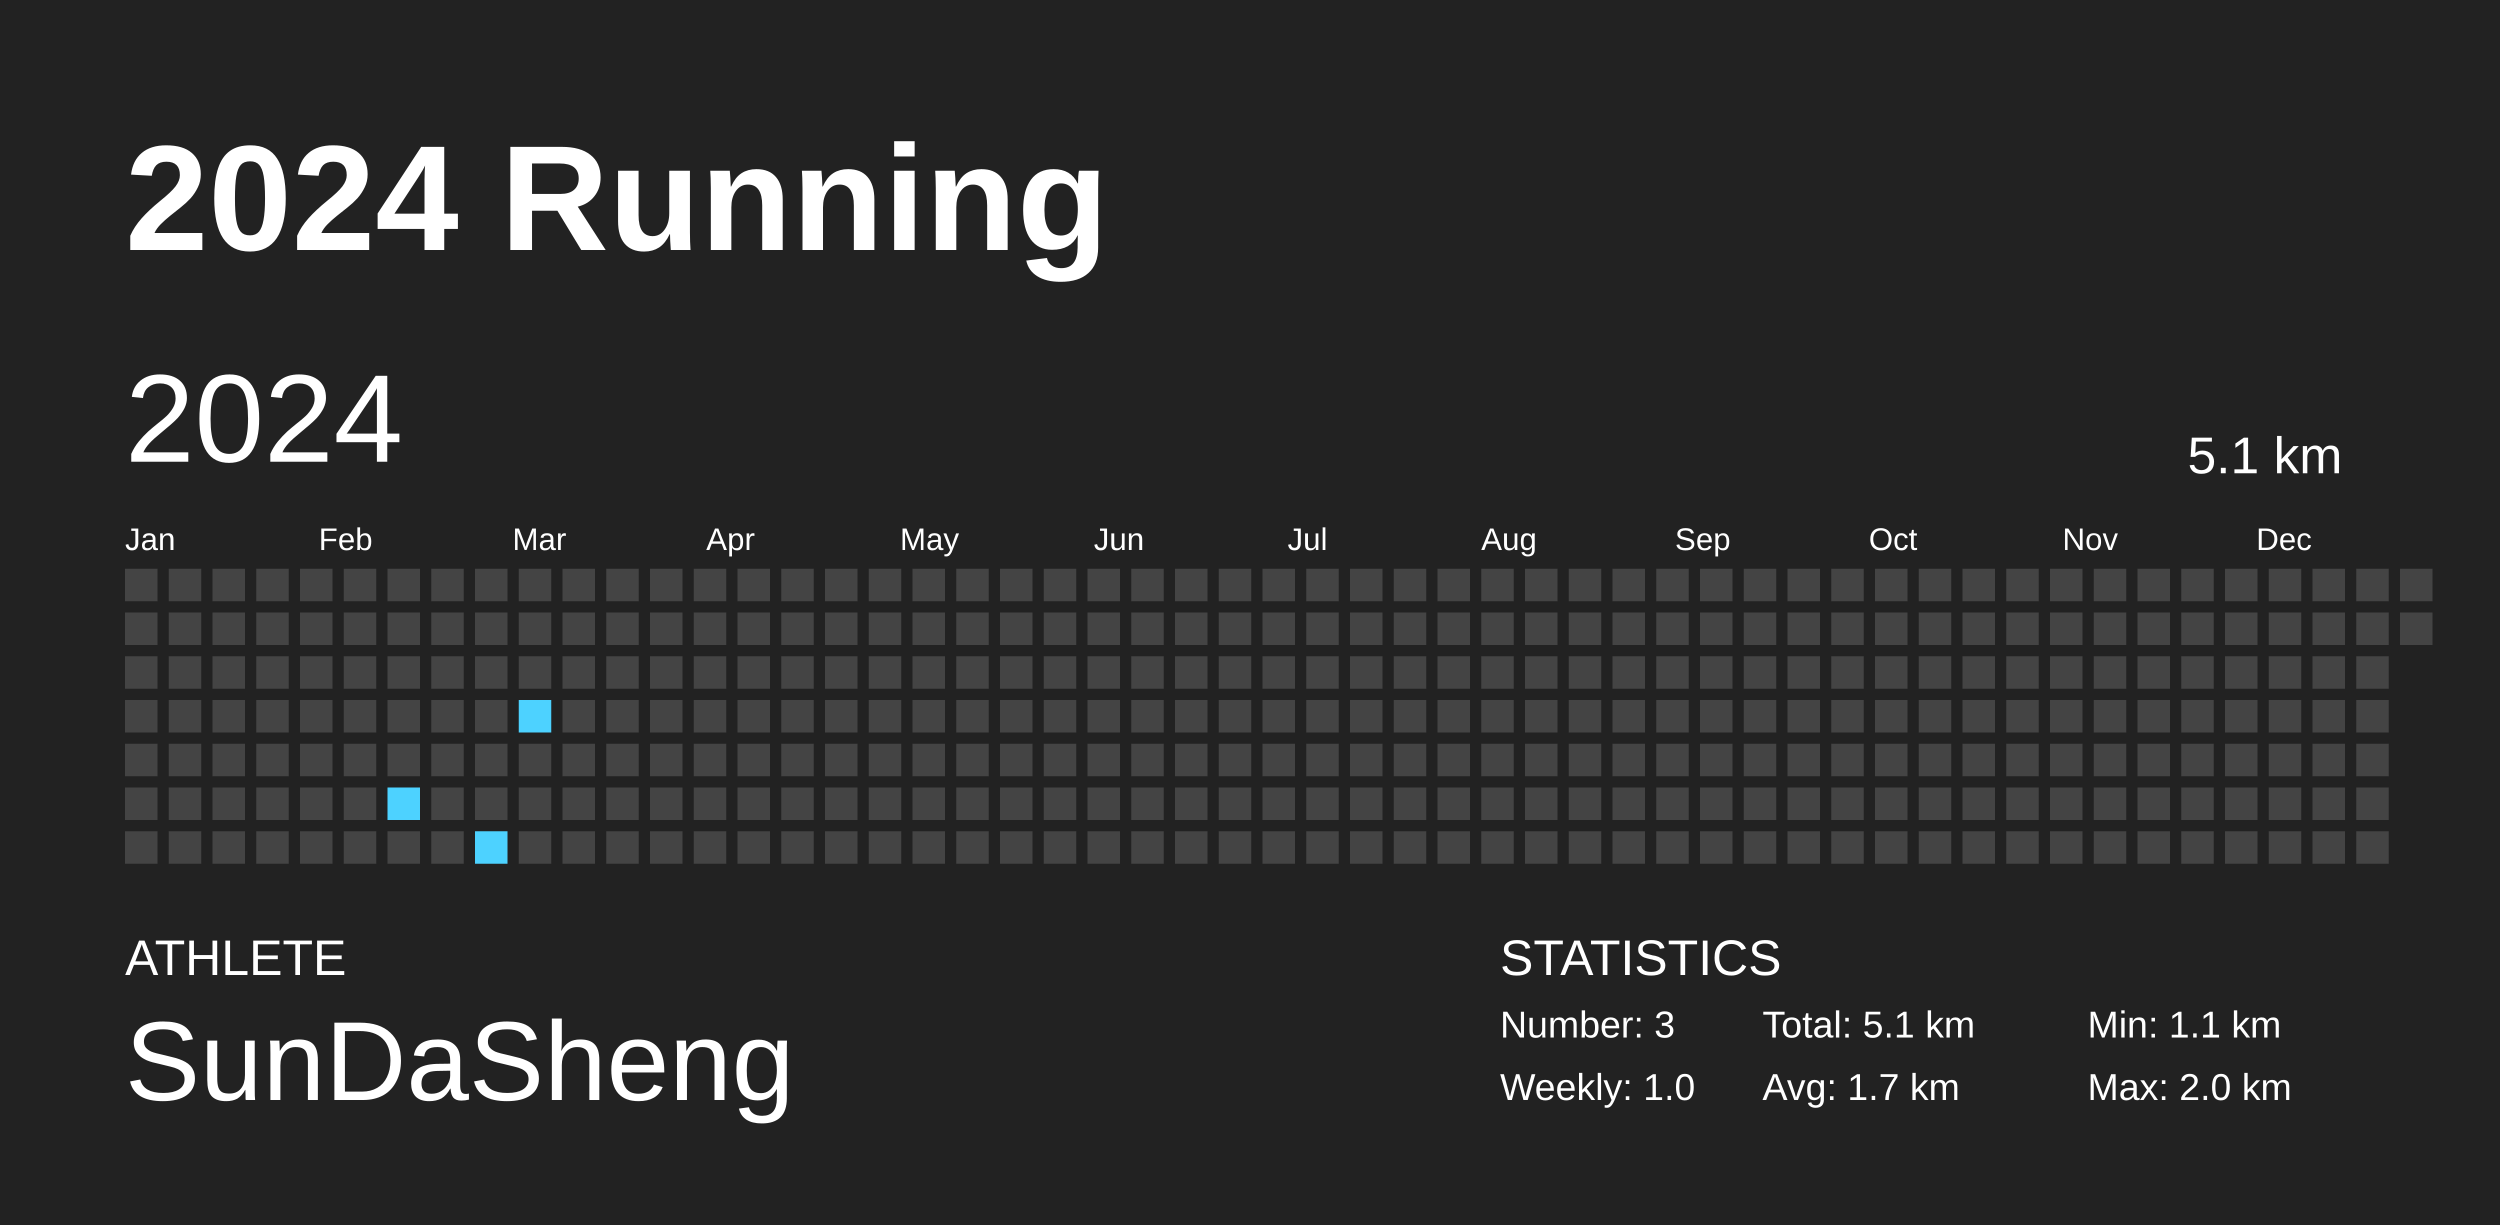
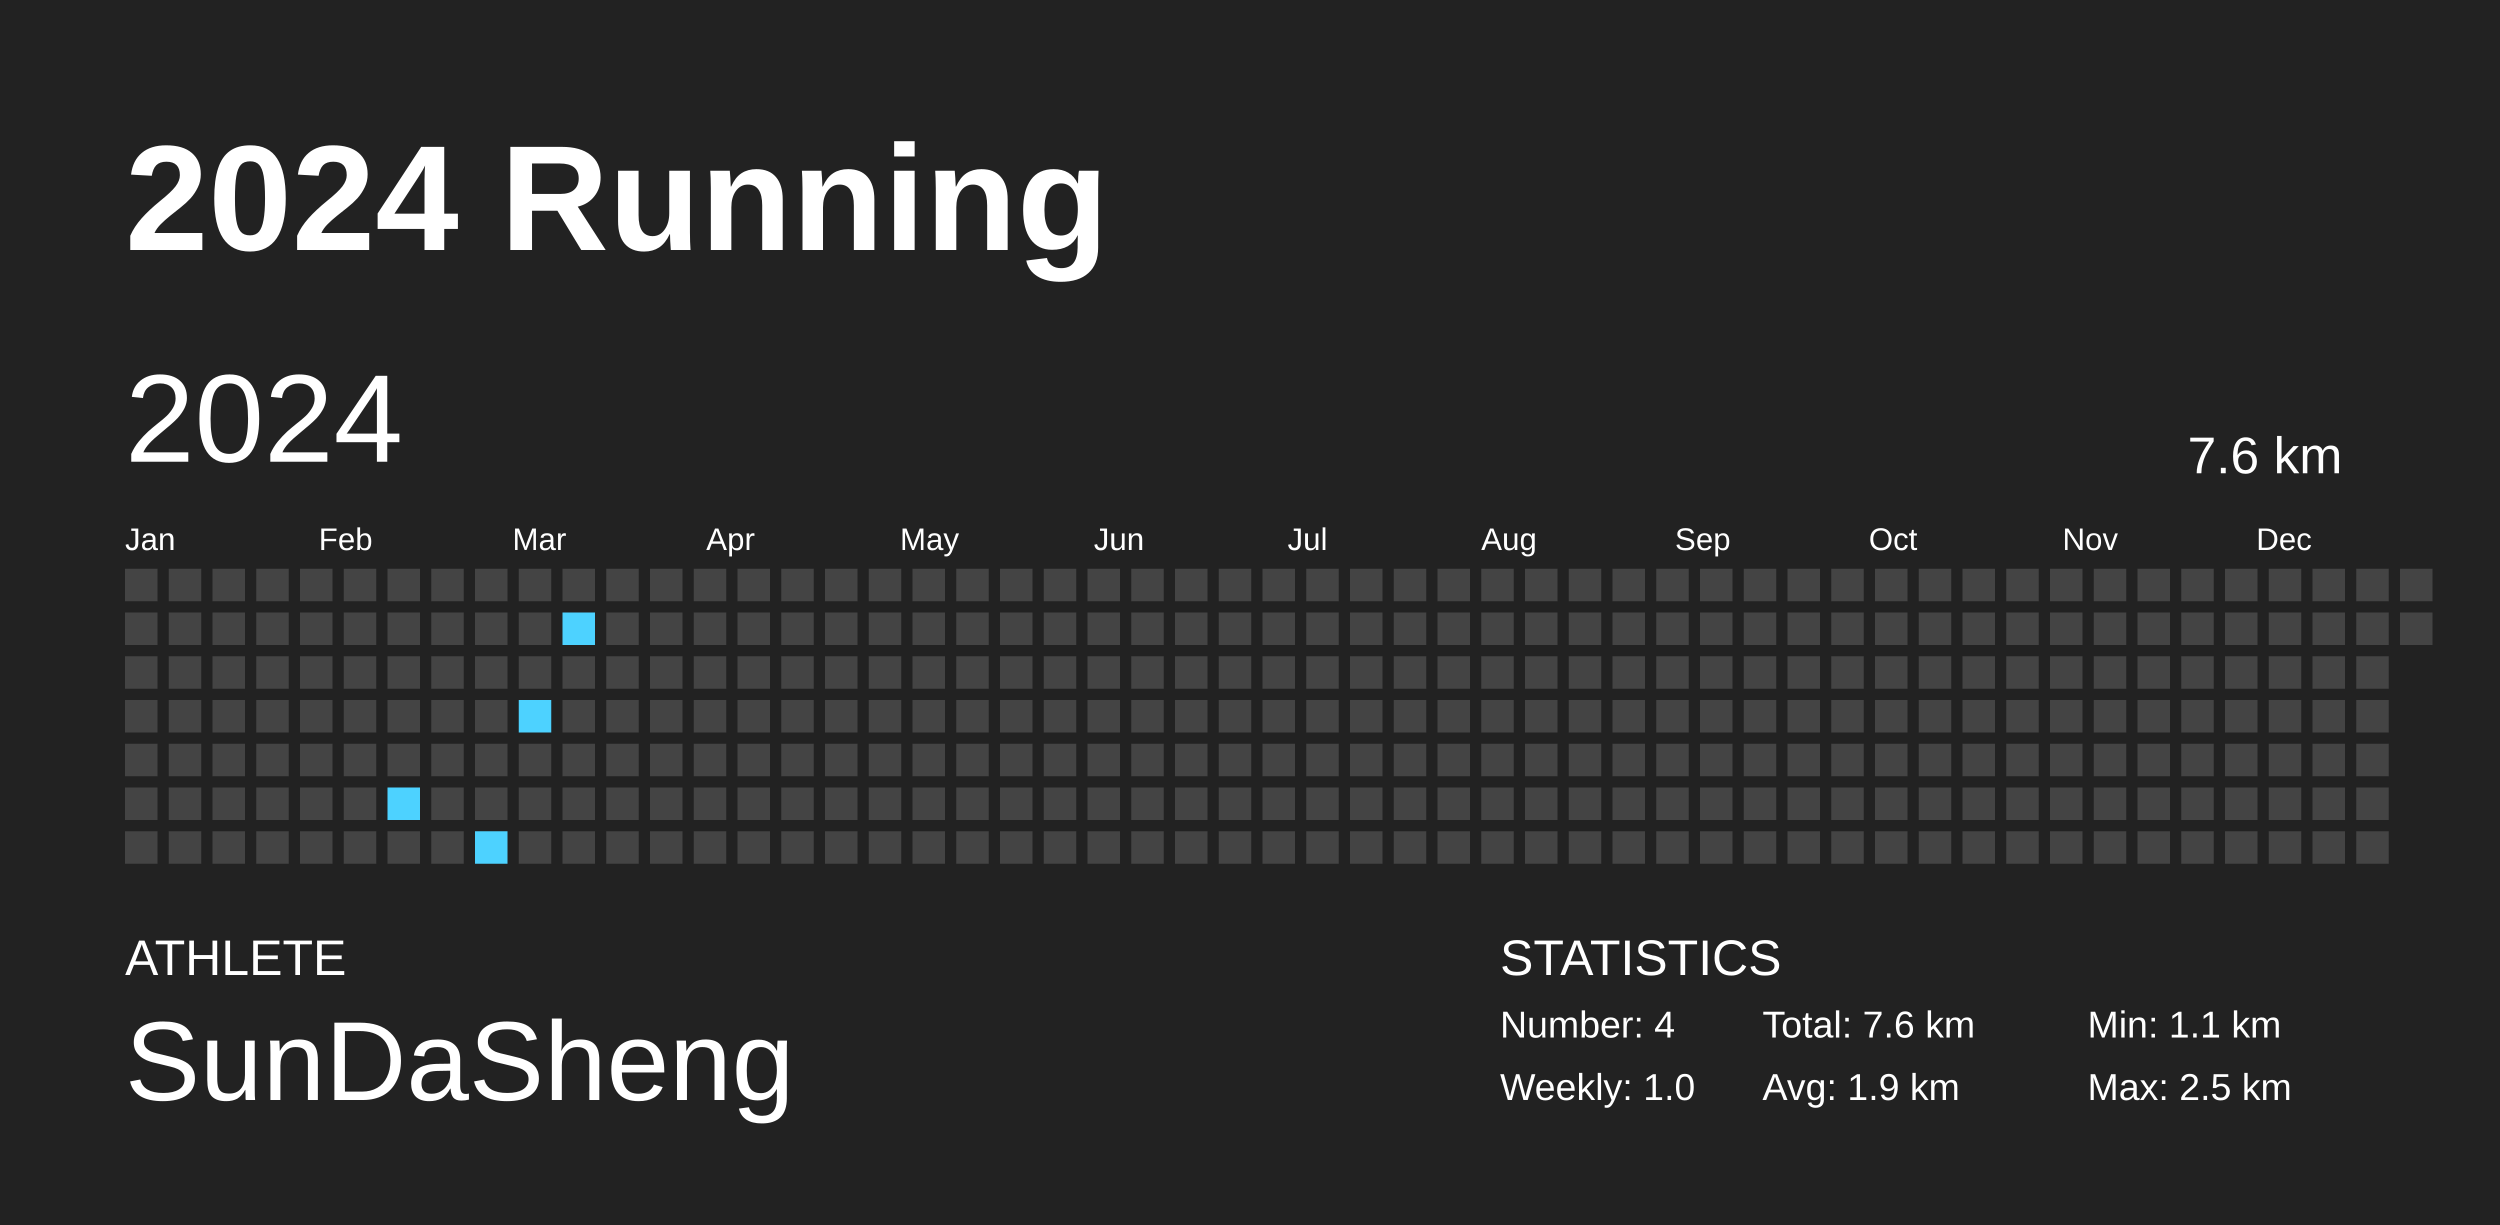
<svg xmlns="http://www.w3.org/2000/svg" baseProfile="full" height="98mm" version="1.1" viewBox="0,0,200,98" width="200mm">
  <defs />
  <rect fill="#222222" height="98" width="200" x="0" y="0" />
  <text fill="#FFFFFF" style="font-size:12px; font-family:Arial; font-weight:bold;" x="10" y="20">2024 Running</text>
  <text fill="#FFFFFF" style="font-size:4px; font-family:Arial" x="10" y="78">ATHLETE</text>
  <text fill="#FFFFFF" style="font-size:9px; font-family:Arial" x="10" y="88">SunDaSheng</text>
  <text fill="#FFFFFF" style="font-size:4px; font-family:Arial" x="120" y="78">STATISTICS</text>
-   <text fill="#FFFFFF" style="font-size:3px; font-family:Arial" x="120" y="83">Number: 3</text>
+   <text fill="#FFFFFF" style="font-size:3px; font-family:Arial" x="120" y="83">Number: 4</text>
  <text fill="#FFFFFF" style="font-size:3px; font-family:Arial" x="120" y="88">Weekly: 1.0</text>
-   <text fill="#FFFFFF" style="font-size:3px; font-family:Arial" x="141" y="83">Total: 5.1 km</text>
-   <text fill="#FFFFFF" style="font-size:3px; font-family:Arial" x="141" y="88">Avg: 1.7 km</text>
+   <text fill="#FFFFFF" style="font-size:3px; font-family:Arial" x="141" y="83">Total: 7.6 km</text>
+   <text fill="#FFFFFF" style="font-size:3px; font-family:Arial" x="141" y="88">Avg: 1.9 km</text>
  <text fill="#FFFFFF" style="font-size:3px; font-family:Arial" x="167" y="83">Min: 1.1 km</text>
-   <text fill="#FFFFFF" style="font-size:3px; font-family:Arial" x="167" y="88">Max: 2.0 km</text>
+   <text fill="#FFFFFF" style="font-size:3px; font-family:Arial" x="167" y="88">Max: 2.5 km</text>
  <text dominant-baseline="hanging" fill="#FFFFFF" style="font-size:10.0px; font-family:Arial;" x="10" y="30">2024</text>
-   <text dominant-baseline="hanging" fill="#FFFFFF" style="font-size:4.125px; font-family:Arial;" x="175" y="35">5.1 km</text>
+   <text dominant-baseline="hanging" fill="#FFFFFF" style="font-size:4.125px; font-family:Arial;" x="175" y="35">7.6 km</text>
  <text fill="#FFFFFF" style="font-size:2.5px; font-family:Arial" x="10.0" y="44">Jan</text>
  <text fill="#FFFFFF" style="font-size:2.5px; font-family:Arial" x="25.5" y="44">Feb</text>
  <text fill="#FFFFFF" style="font-size:2.5px; font-family:Arial" x="41.0" y="44">Mar</text>
  <text fill="#FFFFFF" style="font-size:2.5px; font-family:Arial" x="56.5" y="44">Apr</text>
  <text fill="#FFFFFF" style="font-size:2.5px; font-family:Arial" x="72.0" y="44">May</text>
  <text fill="#FFFFFF" style="font-size:2.5px; font-family:Arial" x="87.5" y="44">Jun</text>
  <text fill="#FFFFFF" style="font-size:2.5px; font-family:Arial" x="103.0" y="44">Jul</text>
  <text fill="#FFFFFF" style="font-size:2.5px; font-family:Arial" x="118.5" y="44">Aug</text>
  <text fill="#FFFFFF" style="font-size:2.5px; font-family:Arial" x="134.0" y="44">Sep</text>
  <text fill="#FFFFFF" style="font-size:2.5px; font-family:Arial" x="149.5" y="44">Oct</text>
  <text fill="#FFFFFF" style="font-size:2.5px; font-family:Arial" x="165.0" y="44">Nov</text>
  <text fill="#FFFFFF" style="font-size:2.5px; font-family:Arial" x="180.5" y="44">Dec</text>
  <rect fill="#444444" height="2.6" width="2.6" x="10.0" y="45.5" />
  <rect fill="#444444" height="2.6" width="2.6" x="10.0" y="49.0" />
  <rect fill="#444444" height="2.6" width="2.6" x="10.0" y="52.5" />
  <rect fill="#444444" height="2.6" width="2.6" x="10.0" y="56.0" />
  <rect fill="#444444" height="2.6" width="2.6" x="10.0" y="59.5" />
  <rect fill="#444444" height="2.6" width="2.6" x="10.0" y="63.0" />
  <rect fill="#444444" height="2.6" width="2.6" x="10.0" y="66.5" />
  <rect fill="#444444" height="2.6" width="2.6" x="13.5" y="45.5" />
  <rect fill="#444444" height="2.6" width="2.6" x="13.5" y="49.0" />
  <rect fill="#444444" height="2.6" width="2.6" x="13.5" y="52.5" />
  <rect fill="#444444" height="2.6" width="2.6" x="13.5" y="56.0" />
  <rect fill="#444444" height="2.6" width="2.6" x="13.5" y="59.5" />
  <rect fill="#444444" height="2.6" width="2.6" x="13.5" y="63.0" />
  <rect fill="#444444" height="2.6" width="2.6" x="13.5" y="66.5" />
  <rect fill="#444444" height="2.6" width="2.6" x="17.0" y="45.5" />
  <rect fill="#444444" height="2.6" width="2.6" x="17.0" y="49.0" />
  <rect fill="#444444" height="2.6" width="2.6" x="17.0" y="52.5" />
  <rect fill="#444444" height="2.6" width="2.6" x="17.0" y="56.0" />
  <rect fill="#444444" height="2.6" width="2.6" x="17.0" y="59.5" />
  <rect fill="#444444" height="2.6" width="2.6" x="17.0" y="63.0" />
  <rect fill="#444444" height="2.6" width="2.6" x="17.0" y="66.5" />
  <rect fill="#444444" height="2.6" width="2.6" x="20.5" y="45.5" />
  <rect fill="#444444" height="2.6" width="2.6" x="20.5" y="49.0" />
  <rect fill="#444444" height="2.6" width="2.6" x="20.5" y="52.5" />
  <rect fill="#444444" height="2.6" width="2.6" x="20.5" y="56.0" />
  <rect fill="#444444" height="2.6" width="2.6" x="20.5" y="59.5" />
  <rect fill="#444444" height="2.6" width="2.6" x="20.5" y="63.0" />
  <rect fill="#444444" height="2.6" width="2.6" x="20.5" y="66.5" />
  <rect fill="#444444" height="2.6" width="2.6" x="24.0" y="45.5" />
  <rect fill="#444444" height="2.6" width="2.6" x="24.0" y="49.0" />
  <rect fill="#444444" height="2.6" width="2.6" x="24.0" y="52.5" />
  <rect fill="#444444" height="2.6" width="2.6" x="24.0" y="56.0" />
  <rect fill="#444444" height="2.6" width="2.6" x="24.0" y="59.5" />
  <rect fill="#444444" height="2.6" width="2.6" x="24.0" y="63.0" />
  <rect fill="#444444" height="2.6" width="2.6" x="24.0" y="66.5" />
  <rect fill="#444444" height="2.6" width="2.6" x="27.5" y="45.5" />
  <rect fill="#444444" height="2.6" width="2.6" x="27.5" y="49.0" />
  <rect fill="#444444" height="2.6" width="2.6" x="27.5" y="52.5" />
  <rect fill="#444444" height="2.6" width="2.6" x="27.5" y="56.0" />
  <rect fill="#444444" height="2.6" width="2.6" x="27.5" y="59.5" />
  <rect fill="#444444" height="2.6" width="2.6" x="27.5" y="63.0" />
  <rect fill="#444444" height="2.6" width="2.6" x="27.5" y="66.5" />
  <rect fill="#444444" height="2.6" width="2.6" x="31.0" y="45.5" />
  <rect fill="#444444" height="2.6" width="2.6" x="31.0" y="49.0" />
  <rect fill="#444444" height="2.6" width="2.6" x="31.0" y="52.5" />
  <rect fill="#444444" height="2.6" width="2.6" x="31.0" y="56.0" />
  <rect fill="#444444" height="2.6" width="2.6" x="31.0" y="59.5" />
  <rect fill="#4dd2ff" height="2.6" width="2.6" x="31.0" y="63.0" />
  <rect fill="#444444" height="2.6" width="2.6" x="31.0" y="66.5" />
  <rect fill="#444444" height="2.6" width="2.6" x="34.5" y="45.5" />
  <rect fill="#444444" height="2.6" width="2.6" x="34.5" y="49.0" />
  <rect fill="#444444" height="2.6" width="2.6" x="34.5" y="52.5" />
  <rect fill="#444444" height="2.6" width="2.6" x="34.5" y="56.0" />
  <rect fill="#444444" height="2.6" width="2.6" x="34.5" y="59.5" />
  <rect fill="#444444" height="2.6" width="2.6" x="34.5" y="63.0" />
  <rect fill="#444444" height="2.6" width="2.6" x="34.5" y="66.5" />
  <rect fill="#444444" height="2.6" width="2.6" x="38.0" y="45.5" />
  <rect fill="#444444" height="2.6" width="2.6" x="38.0" y="49.0" />
  <rect fill="#444444" height="2.6" width="2.6" x="38.0" y="52.5" />
  <rect fill="#444444" height="2.6" width="2.6" x="38.0" y="56.0" />
  <rect fill="#444444" height="2.6" width="2.6" x="38.0" y="59.5" />
  <rect fill="#444444" height="2.6" width="2.6" x="38.0" y="63.0" />
  <rect fill="#4dd2ff" height="2.6" width="2.6" x="38.0" y="66.5" />
  <rect fill="#444444" height="2.6" width="2.6" x="41.5" y="45.5" />
  <rect fill="#444444" height="2.6" width="2.6" x="41.5" y="49.0" />
  <rect fill="#444444" height="2.6" width="2.6" x="41.5" y="52.5" />
  <rect fill="#4dd2ff" height="2.6" width="2.6" x="41.5" y="56.0" />
  <rect fill="#444444" height="2.6" width="2.6" x="41.5" y="59.5" />
  <rect fill="#444444" height="2.6" width="2.6" x="41.5" y="63.0" />
  <rect fill="#444444" height="2.6" width="2.6" x="41.5" y="66.5" />
  <rect fill="#444444" height="2.6" width="2.6" x="45.0" y="45.5" />
-   <rect fill="#444444" height="2.6" width="2.6" x="45.0" y="49.0" />
+   <rect fill="#4dd2ff" height="2.6" width="2.6" x="45.0" y="49.0" />
  <rect fill="#444444" height="2.6" width="2.6" x="45.0" y="52.5" />
  <rect fill="#444444" height="2.6" width="2.6" x="45.0" y="56.0" />
  <rect fill="#444444" height="2.6" width="2.6" x="45.0" y="59.5" />
  <rect fill="#444444" height="2.6" width="2.6" x="45.0" y="63.0" />
  <rect fill="#444444" height="2.6" width="2.6" x="45.0" y="66.5" />
  <rect fill="#444444" height="2.6" width="2.6" x="48.5" y="45.5" />
  <rect fill="#444444" height="2.6" width="2.6" x="48.5" y="49.0" />
  <rect fill="#444444" height="2.6" width="2.6" x="48.5" y="52.5" />
  <rect fill="#444444" height="2.6" width="2.6" x="48.5" y="56.0" />
  <rect fill="#444444" height="2.6" width="2.6" x="48.5" y="59.5" />
  <rect fill="#444444" height="2.6" width="2.6" x="48.5" y="63.0" />
  <rect fill="#444444" height="2.6" width="2.6" x="48.5" y="66.5" />
  <rect fill="#444444" height="2.6" width="2.6" x="52.0" y="45.5" />
  <rect fill="#444444" height="2.6" width="2.6" x="52.0" y="49.0" />
  <rect fill="#444444" height="2.6" width="2.6" x="52.0" y="52.5" />
  <rect fill="#444444" height="2.6" width="2.6" x="52.0" y="56.0" />
  <rect fill="#444444" height="2.6" width="2.6" x="52.0" y="59.5" />
  <rect fill="#444444" height="2.6" width="2.6" x="52.0" y="63.0" />
  <rect fill="#444444" height="2.6" width="2.6" x="52.0" y="66.5" />
  <rect fill="#444444" height="2.6" width="2.6" x="55.5" y="45.5" />
  <rect fill="#444444" height="2.6" width="2.6" x="55.5" y="49.0" />
  <rect fill="#444444" height="2.6" width="2.6" x="55.5" y="52.5" />
  <rect fill="#444444" height="2.6" width="2.6" x="55.5" y="56.0" />
  <rect fill="#444444" height="2.6" width="2.6" x="55.5" y="59.5" />
  <rect fill="#444444" height="2.6" width="2.6" x="55.5" y="63.0" />
  <rect fill="#444444" height="2.6" width="2.6" x="55.5" y="66.5" />
  <rect fill="#444444" height="2.6" width="2.6" x="59.0" y="45.5" />
  <rect fill="#444444" height="2.6" width="2.6" x="59.0" y="49.0" />
  <rect fill="#444444" height="2.6" width="2.6" x="59.0" y="52.5" />
  <rect fill="#444444" height="2.6" width="2.6" x="59.0" y="56.0" />
  <rect fill="#444444" height="2.6" width="2.6" x="59.0" y="59.5" />
  <rect fill="#444444" height="2.6" width="2.6" x="59.0" y="63.0" />
  <rect fill="#444444" height="2.6" width="2.6" x="59.0" y="66.5" />
  <rect fill="#444444" height="2.6" width="2.6" x="62.5" y="45.5" />
  <rect fill="#444444" height="2.6" width="2.6" x="62.5" y="49.0" />
  <rect fill="#444444" height="2.6" width="2.6" x="62.5" y="52.5" />
  <rect fill="#444444" height="2.6" width="2.6" x="62.5" y="56.0" />
  <rect fill="#444444" height="2.6" width="2.6" x="62.5" y="59.5" />
  <rect fill="#444444" height="2.6" width="2.6" x="62.5" y="63.0" />
  <rect fill="#444444" height="2.6" width="2.6" x="62.5" y="66.5" />
  <rect fill="#444444" height="2.6" width="2.6" x="66.0" y="45.5" />
  <rect fill="#444444" height="2.6" width="2.6" x="66.0" y="49.0" />
  <rect fill="#444444" height="2.6" width="2.6" x="66.0" y="52.5" />
  <rect fill="#444444" height="2.6" width="2.6" x="66.0" y="56.0" />
  <rect fill="#444444" height="2.6" width="2.6" x="66.0" y="59.5" />
  <rect fill="#444444" height="2.6" width="2.6" x="66.0" y="63.0" />
  <rect fill="#444444" height="2.6" width="2.6" x="66.0" y="66.5" />
  <rect fill="#444444" height="2.6" width="2.6" x="69.5" y="45.5" />
  <rect fill="#444444" height="2.6" width="2.6" x="69.5" y="49.0" />
  <rect fill="#444444" height="2.6" width="2.6" x="69.5" y="52.5" />
  <rect fill="#444444" height="2.6" width="2.6" x="69.5" y="56.0" />
  <rect fill="#444444" height="2.6" width="2.6" x="69.5" y="59.5" />
  <rect fill="#444444" height="2.6" width="2.6" x="69.5" y="63.0" />
  <rect fill="#444444" height="2.6" width="2.6" x="69.5" y="66.5" />
  <rect fill="#444444" height="2.6" width="2.6" x="73.0" y="45.5" />
  <rect fill="#444444" height="2.6" width="2.6" x="73.0" y="49.0" />
  <rect fill="#444444" height="2.6" width="2.6" x="73.0" y="52.5" />
  <rect fill="#444444" height="2.6" width="2.6" x="73.0" y="56.0" />
  <rect fill="#444444" height="2.6" width="2.6" x="73.0" y="59.5" />
  <rect fill="#444444" height="2.6" width="2.6" x="73.0" y="63.0" />
  <rect fill="#444444" height="2.6" width="2.6" x="73.0" y="66.5" />
  <rect fill="#444444" height="2.6" width="2.6" x="76.5" y="45.5" />
  <rect fill="#444444" height="2.6" width="2.6" x="76.5" y="49.0" />
  <rect fill="#444444" height="2.6" width="2.6" x="76.5" y="52.5" />
  <rect fill="#444444" height="2.6" width="2.6" x="76.5" y="56.0" />
  <rect fill="#444444" height="2.6" width="2.6" x="76.5" y="59.5" />
  <rect fill="#444444" height="2.6" width="2.6" x="76.5" y="63.0" />
  <rect fill="#444444" height="2.6" width="2.6" x="76.5" y="66.5" />
  <rect fill="#444444" height="2.6" width="2.6" x="80.0" y="45.5" />
  <rect fill="#444444" height="2.6" width="2.6" x="80.0" y="49.0" />
  <rect fill="#444444" height="2.6" width="2.6" x="80.0" y="52.5" />
  <rect fill="#444444" height="2.6" width="2.6" x="80.0" y="56.0" />
  <rect fill="#444444" height="2.6" width="2.6" x="80.0" y="59.5" />
  <rect fill="#444444" height="2.6" width="2.6" x="80.0" y="63.0" />
  <rect fill="#444444" height="2.6" width="2.6" x="80.0" y="66.5" />
  <rect fill="#444444" height="2.6" width="2.6" x="83.5" y="45.5" />
  <rect fill="#444444" height="2.6" width="2.6" x="83.5" y="49.0" />
  <rect fill="#444444" height="2.6" width="2.6" x="83.5" y="52.5" />
  <rect fill="#444444" height="2.6" width="2.6" x="83.5" y="56.0" />
  <rect fill="#444444" height="2.6" width="2.6" x="83.5" y="59.5" />
  <rect fill="#444444" height="2.6" width="2.6" x="83.5" y="63.0" />
  <rect fill="#444444" height="2.6" width="2.6" x="83.5" y="66.5" />
  <rect fill="#444444" height="2.6" width="2.6" x="87.0" y="45.5" />
  <rect fill="#444444" height="2.6" width="2.6" x="87.0" y="49.0" />
  <rect fill="#444444" height="2.6" width="2.6" x="87.0" y="52.5" />
  <rect fill="#444444" height="2.6" width="2.6" x="87.0" y="56.0" />
  <rect fill="#444444" height="2.6" width="2.6" x="87.0" y="59.5" />
  <rect fill="#444444" height="2.6" width="2.6" x="87.0" y="63.0" />
  <rect fill="#444444" height="2.6" width="2.6" x="87.0" y="66.5" />
  <rect fill="#444444" height="2.6" width="2.6" x="90.5" y="45.5" />
  <rect fill="#444444" height="2.6" width="2.6" x="90.5" y="49.0" />
  <rect fill="#444444" height="2.6" width="2.6" x="90.5" y="52.5" />
  <rect fill="#444444" height="2.6" width="2.6" x="90.5" y="56.0" />
  <rect fill="#444444" height="2.6" width="2.6" x="90.5" y="59.5" />
  <rect fill="#444444" height="2.6" width="2.6" x="90.5" y="63.0" />
  <rect fill="#444444" height="2.6" width="2.6" x="90.5" y="66.5" />
  <rect fill="#444444" height="2.6" width="2.6" x="94.0" y="45.5" />
  <rect fill="#444444" height="2.6" width="2.6" x="94.0" y="49.0" />
  <rect fill="#444444" height="2.6" width="2.6" x="94.0" y="52.5" />
  <rect fill="#444444" height="2.6" width="2.6" x="94.0" y="56.0" />
  <rect fill="#444444" height="2.6" width="2.6" x="94.0" y="59.5" />
  <rect fill="#444444" height="2.6" width="2.6" x="94.0" y="63.0" />
  <rect fill="#444444" height="2.6" width="2.6" x="94.0" y="66.5" />
  <rect fill="#444444" height="2.6" width="2.6" x="97.5" y="45.5" />
  <rect fill="#444444" height="2.6" width="2.6" x="97.5" y="49.0" />
  <rect fill="#444444" height="2.6" width="2.6" x="97.5" y="52.5" />
  <rect fill="#444444" height="2.6" width="2.6" x="97.5" y="56.0" />
  <rect fill="#444444" height="2.6" width="2.6" x="97.5" y="59.5" />
  <rect fill="#444444" height="2.6" width="2.6" x="97.5" y="63.0" />
  <rect fill="#444444" height="2.6" width="2.6" x="97.5" y="66.5" />
  <rect fill="#444444" height="2.6" width="2.6" x="101.0" y="45.5" />
  <rect fill="#444444" height="2.6" width="2.6" x="101.0" y="49.0" />
  <rect fill="#444444" height="2.6" width="2.6" x="101.0" y="52.5" />
  <rect fill="#444444" height="2.6" width="2.6" x="101.0" y="56.0" />
  <rect fill="#444444" height="2.6" width="2.6" x="101.0" y="59.5" />
  <rect fill="#444444" height="2.6" width="2.6" x="101.0" y="63.0" />
  <rect fill="#444444" height="2.6" width="2.6" x="101.0" y="66.5" />
  <rect fill="#444444" height="2.6" width="2.6" x="104.5" y="45.5" />
  <rect fill="#444444" height="2.6" width="2.6" x="104.5" y="49.0" />
  <rect fill="#444444" height="2.6" width="2.6" x="104.5" y="52.5" />
  <rect fill="#444444" height="2.6" width="2.6" x="104.5" y="56.0" />
  <rect fill="#444444" height="2.6" width="2.6" x="104.5" y="59.5" />
  <rect fill="#444444" height="2.6" width="2.6" x="104.5" y="63.0" />
  <rect fill="#444444" height="2.6" width="2.6" x="104.5" y="66.5" />
  <rect fill="#444444" height="2.6" width="2.6" x="108.0" y="45.5" />
  <rect fill="#444444" height="2.6" width="2.6" x="108.0" y="49.0" />
  <rect fill="#444444" height="2.6" width="2.6" x="108.0" y="52.5" />
  <rect fill="#444444" height="2.6" width="2.6" x="108.0" y="56.0" />
  <rect fill="#444444" height="2.6" width="2.6" x="108.0" y="59.5" />
  <rect fill="#444444" height="2.6" width="2.6" x="108.0" y="63.0" />
  <rect fill="#444444" height="2.6" width="2.6" x="108.0" y="66.5" />
  <rect fill="#444444" height="2.6" width="2.6" x="111.5" y="45.5" />
  <rect fill="#444444" height="2.6" width="2.6" x="111.5" y="49.0" />
  <rect fill="#444444" height="2.6" width="2.6" x="111.5" y="52.5" />
  <rect fill="#444444" height="2.6" width="2.6" x="111.5" y="56.0" />
  <rect fill="#444444" height="2.6" width="2.6" x="111.5" y="59.5" />
  <rect fill="#444444" height="2.6" width="2.6" x="111.5" y="63.0" />
  <rect fill="#444444" height="2.6" width="2.6" x="111.5" y="66.5" />
  <rect fill="#444444" height="2.6" width="2.6" x="115.0" y="45.5" />
  <rect fill="#444444" height="2.6" width="2.6" x="115.0" y="49.0" />
  <rect fill="#444444" height="2.6" width="2.6" x="115.0" y="52.5" />
  <rect fill="#444444" height="2.6" width="2.6" x="115.0" y="56.0" />
  <rect fill="#444444" height="2.6" width="2.6" x="115.0" y="59.5" />
  <rect fill="#444444" height="2.6" width="2.6" x="115.0" y="63.0" />
  <rect fill="#444444" height="2.6" width="2.6" x="115.0" y="66.5" />
  <rect fill="#444444" height="2.6" width="2.6" x="118.5" y="45.5" />
  <rect fill="#444444" height="2.6" width="2.6" x="118.5" y="49.0" />
  <rect fill="#444444" height="2.6" width="2.6" x="118.5" y="52.5" />
  <rect fill="#444444" height="2.6" width="2.6" x="118.5" y="56.0" />
  <rect fill="#444444" height="2.6" width="2.6" x="118.5" y="59.5" />
  <rect fill="#444444" height="2.6" width="2.6" x="118.5" y="63.0" />
  <rect fill="#444444" height="2.6" width="2.6" x="118.5" y="66.5" />
  <rect fill="#444444" height="2.6" width="2.6" x="122.0" y="45.5" />
  <rect fill="#444444" height="2.6" width="2.6" x="122.0" y="49.0" />
  <rect fill="#444444" height="2.6" width="2.6" x="122.0" y="52.5" />
  <rect fill="#444444" height="2.6" width="2.6" x="122.0" y="56.0" />
  <rect fill="#444444" height="2.6" width="2.6" x="122.0" y="59.5" />
  <rect fill="#444444" height="2.6" width="2.6" x="122.0" y="63.0" />
  <rect fill="#444444" height="2.6" width="2.6" x="122.0" y="66.5" />
  <rect fill="#444444" height="2.6" width="2.6" x="125.5" y="45.5" />
  <rect fill="#444444" height="2.6" width="2.6" x="125.5" y="49.0" />
  <rect fill="#444444" height="2.6" width="2.6" x="125.5" y="52.5" />
  <rect fill="#444444" height="2.6" width="2.6" x="125.5" y="56.0" />
  <rect fill="#444444" height="2.6" width="2.6" x="125.5" y="59.5" />
  <rect fill="#444444" height="2.6" width="2.6" x="125.5" y="63.0" />
  <rect fill="#444444" height="2.6" width="2.6" x="125.5" y="66.5" />
  <rect fill="#444444" height="2.6" width="2.6" x="129.0" y="45.5" />
  <rect fill="#444444" height="2.6" width="2.6" x="129.0" y="49.0" />
  <rect fill="#444444" height="2.6" width="2.6" x="129.0" y="52.5" />
  <rect fill="#444444" height="2.6" width="2.6" x="129.0" y="56.0" />
  <rect fill="#444444" height="2.6" width="2.6" x="129.0" y="59.5" />
  <rect fill="#444444" height="2.6" width="2.6" x="129.0" y="63.0" />
  <rect fill="#444444" height="2.6" width="2.6" x="129.0" y="66.5" />
  <rect fill="#444444" height="2.6" width="2.6" x="132.5" y="45.5" />
  <rect fill="#444444" height="2.6" width="2.6" x="132.5" y="49.0" />
  <rect fill="#444444" height="2.6" width="2.6" x="132.5" y="52.5" />
  <rect fill="#444444" height="2.6" width="2.6" x="132.5" y="56.0" />
  <rect fill="#444444" height="2.6" width="2.6" x="132.5" y="59.5" />
  <rect fill="#444444" height="2.6" width="2.6" x="132.5" y="63.0" />
  <rect fill="#444444" height="2.6" width="2.6" x="132.5" y="66.5" />
  <rect fill="#444444" height="2.6" width="2.6" x="136.0" y="45.5" />
  <rect fill="#444444" height="2.6" width="2.6" x="136.0" y="49.0" />
  <rect fill="#444444" height="2.6" width="2.6" x="136.0" y="52.5" />
  <rect fill="#444444" height="2.6" width="2.6" x="136.0" y="56.0" />
  <rect fill="#444444" height="2.6" width="2.6" x="136.0" y="59.5" />
  <rect fill="#444444" height="2.6" width="2.6" x="136.0" y="63.0" />
  <rect fill="#444444" height="2.6" width="2.6" x="136.0" y="66.5" />
  <rect fill="#444444" height="2.6" width="2.6" x="139.5" y="45.5" />
  <rect fill="#444444" height="2.6" width="2.6" x="139.5" y="49.0" />
  <rect fill="#444444" height="2.6" width="2.6" x="139.5" y="52.5" />
  <rect fill="#444444" height="2.6" width="2.6" x="139.5" y="56.0" />
  <rect fill="#444444" height="2.6" width="2.6" x="139.5" y="59.5" />
  <rect fill="#444444" height="2.6" width="2.6" x="139.5" y="63.0" />
  <rect fill="#444444" height="2.6" width="2.6" x="139.5" y="66.5" />
  <rect fill="#444444" height="2.6" width="2.6" x="143.0" y="45.5" />
  <rect fill="#444444" height="2.6" width="2.6" x="143.0" y="49.0" />
  <rect fill="#444444" height="2.6" width="2.6" x="143.0" y="52.5" />
  <rect fill="#444444" height="2.6" width="2.6" x="143.0" y="56.0" />
  <rect fill="#444444" height="2.6" width="2.6" x="143.0" y="59.5" />
  <rect fill="#444444" height="2.6" width="2.6" x="143.0" y="63.0" />
  <rect fill="#444444" height="2.6" width="2.6" x="143.0" y="66.5" />
  <rect fill="#444444" height="2.6" width="2.6" x="146.5" y="45.5" />
  <rect fill="#444444" height="2.6" width="2.6" x="146.5" y="49.0" />
  <rect fill="#444444" height="2.6" width="2.6" x="146.5" y="52.5" />
  <rect fill="#444444" height="2.6" width="2.6" x="146.5" y="56.0" />
  <rect fill="#444444" height="2.6" width="2.6" x="146.5" y="59.5" />
  <rect fill="#444444" height="2.6" width="2.6" x="146.5" y="63.0" />
  <rect fill="#444444" height="2.6" width="2.6" x="146.5" y="66.5" />
  <rect fill="#444444" height="2.6" width="2.6" x="150.0" y="45.5" />
  <rect fill="#444444" height="2.6" width="2.6" x="150.0" y="49.0" />
  <rect fill="#444444" height="2.6" width="2.6" x="150.0" y="52.5" />
  <rect fill="#444444" height="2.6" width="2.6" x="150.0" y="56.0" />
  <rect fill="#444444" height="2.6" width="2.6" x="150.0" y="59.5" />
  <rect fill="#444444" height="2.6" width="2.6" x="150.0" y="63.0" />
  <rect fill="#444444" height="2.6" width="2.6" x="150.0" y="66.5" />
  <rect fill="#444444" height="2.6" width="2.6" x="153.5" y="45.5" />
  <rect fill="#444444" height="2.6" width="2.6" x="153.5" y="49.0" />
  <rect fill="#444444" height="2.6" width="2.6" x="153.5" y="52.5" />
  <rect fill="#444444" height="2.6" width="2.6" x="153.5" y="56.0" />
  <rect fill="#444444" height="2.6" width="2.6" x="153.5" y="59.5" />
  <rect fill="#444444" height="2.6" width="2.6" x="153.5" y="63.0" />
  <rect fill="#444444" height="2.6" width="2.6" x="153.5" y="66.5" />
  <rect fill="#444444" height="2.6" width="2.6" x="157.0" y="45.5" />
  <rect fill="#444444" height="2.6" width="2.6" x="157.0" y="49.0" />
  <rect fill="#444444" height="2.6" width="2.6" x="157.0" y="52.5" />
  <rect fill="#444444" height="2.6" width="2.6" x="157.0" y="56.0" />
  <rect fill="#444444" height="2.6" width="2.6" x="157.0" y="59.5" />
  <rect fill="#444444" height="2.6" width="2.6" x="157.0" y="63.0" />
  <rect fill="#444444" height="2.6" width="2.6" x="157.0" y="66.5" />
  <rect fill="#444444" height="2.6" width="2.6" x="160.5" y="45.5" />
  <rect fill="#444444" height="2.6" width="2.6" x="160.5" y="49.0" />
  <rect fill="#444444" height="2.6" width="2.6" x="160.5" y="52.5" />
  <rect fill="#444444" height="2.6" width="2.6" x="160.5" y="56.0" />
  <rect fill="#444444" height="2.6" width="2.6" x="160.5" y="59.5" />
  <rect fill="#444444" height="2.6" width="2.6" x="160.5" y="63.0" />
  <rect fill="#444444" height="2.6" width="2.6" x="160.5" y="66.5" />
  <rect fill="#444444" height="2.6" width="2.6" x="164.0" y="45.5" />
  <rect fill="#444444" height="2.6" width="2.6" x="164.0" y="49.0" />
  <rect fill="#444444" height="2.6" width="2.6" x="164.0" y="52.5" />
  <rect fill="#444444" height="2.6" width="2.6" x="164.0" y="56.0" />
  <rect fill="#444444" height="2.6" width="2.6" x="164.0" y="59.5" />
  <rect fill="#444444" height="2.6" width="2.6" x="164.0" y="63.0" />
  <rect fill="#444444" height="2.6" width="2.6" x="164.0" y="66.5" />
  <rect fill="#444444" height="2.6" width="2.6" x="167.5" y="45.5" />
  <rect fill="#444444" height="2.6" width="2.6" x="167.5" y="49.0" />
  <rect fill="#444444" height="2.6" width="2.6" x="167.5" y="52.5" />
  <rect fill="#444444" height="2.6" width="2.6" x="167.5" y="56.0" />
  <rect fill="#444444" height="2.6" width="2.6" x="167.5" y="59.5" />
  <rect fill="#444444" height="2.6" width="2.6" x="167.5" y="63.0" />
  <rect fill="#444444" height="2.6" width="2.6" x="167.5" y="66.5" />
  <rect fill="#444444" height="2.6" width="2.6" x="171.0" y="45.5" />
  <rect fill="#444444" height="2.6" width="2.6" x="171.0" y="49.0" />
  <rect fill="#444444" height="2.6" width="2.6" x="171.0" y="52.5" />
  <rect fill="#444444" height="2.6" width="2.6" x="171.0" y="56.0" />
  <rect fill="#444444" height="2.6" width="2.6" x="171.0" y="59.5" />
  <rect fill="#444444" height="2.6" width="2.6" x="171.0" y="63.0" />
  <rect fill="#444444" height="2.6" width="2.6" x="171.0" y="66.5" />
  <rect fill="#444444" height="2.6" width="2.6" x="174.5" y="45.5" />
  <rect fill="#444444" height="2.6" width="2.6" x="174.5" y="49.0" />
  <rect fill="#444444" height="2.6" width="2.6" x="174.5" y="52.5" />
  <rect fill="#444444" height="2.6" width="2.6" x="174.5" y="56.0" />
  <rect fill="#444444" height="2.6" width="2.6" x="174.5" y="59.5" />
  <rect fill="#444444" height="2.6" width="2.6" x="174.5" y="63.0" />
  <rect fill="#444444" height="2.6" width="2.6" x="174.5" y="66.5" />
  <rect fill="#444444" height="2.6" width="2.6" x="178.0" y="45.5" />
  <rect fill="#444444" height="2.6" width="2.6" x="178.0" y="49.0" />
  <rect fill="#444444" height="2.6" width="2.6" x="178.0" y="52.5" />
  <rect fill="#444444" height="2.6" width="2.6" x="178.0" y="56.0" />
  <rect fill="#444444" height="2.6" width="2.6" x="178.0" y="59.5" />
  <rect fill="#444444" height="2.6" width="2.6" x="178.0" y="63.0" />
  <rect fill="#444444" height="2.6" width="2.6" x="178.0" y="66.5" />
  <rect fill="#444444" height="2.6" width="2.6" x="181.5" y="45.5" />
  <rect fill="#444444" height="2.6" width="2.6" x="181.5" y="49.0" />
  <rect fill="#444444" height="2.6" width="2.6" x="181.5" y="52.5" />
  <rect fill="#444444" height="2.6" width="2.6" x="181.5" y="56.0" />
  <rect fill="#444444" height="2.6" width="2.6" x="181.5" y="59.5" />
  <rect fill="#444444" height="2.6" width="2.6" x="181.5" y="63.0" />
  <rect fill="#444444" height="2.6" width="2.6" x="181.5" y="66.5" />
  <rect fill="#444444" height="2.6" width="2.6" x="185.0" y="45.5" />
  <rect fill="#444444" height="2.6" width="2.6" x="185.0" y="49.0" />
  <rect fill="#444444" height="2.6" width="2.6" x="185.0" y="52.5" />
  <rect fill="#444444" height="2.6" width="2.6" x="185.0" y="56.0" />
  <rect fill="#444444" height="2.6" width="2.6" x="185.0" y="59.5" />
  <rect fill="#444444" height="2.6" width="2.6" x="185.0" y="63.0" />
  <rect fill="#444444" height="2.6" width="2.6" x="185.0" y="66.5" />
  <rect fill="#444444" height="2.6" width="2.6" x="188.5" y="45.5" />
  <rect fill="#444444" height="2.6" width="2.6" x="188.5" y="49.0" />
  <rect fill="#444444" height="2.6" width="2.6" x="188.5" y="52.5" />
  <rect fill="#444444" height="2.6" width="2.6" x="188.5" y="56.0" />
  <rect fill="#444444" height="2.6" width="2.6" x="188.5" y="59.5" />
  <rect fill="#444444" height="2.6" width="2.6" x="188.5" y="63.0" />
  <rect fill="#444444" height="2.6" width="2.6" x="188.5" y="66.5" />
  <rect fill="#444444" height="2.6" width="2.6" x="192.0" y="45.5" />
  <rect fill="#444444" height="2.6" width="2.6" x="192.0" y="49.0" />
</svg>
